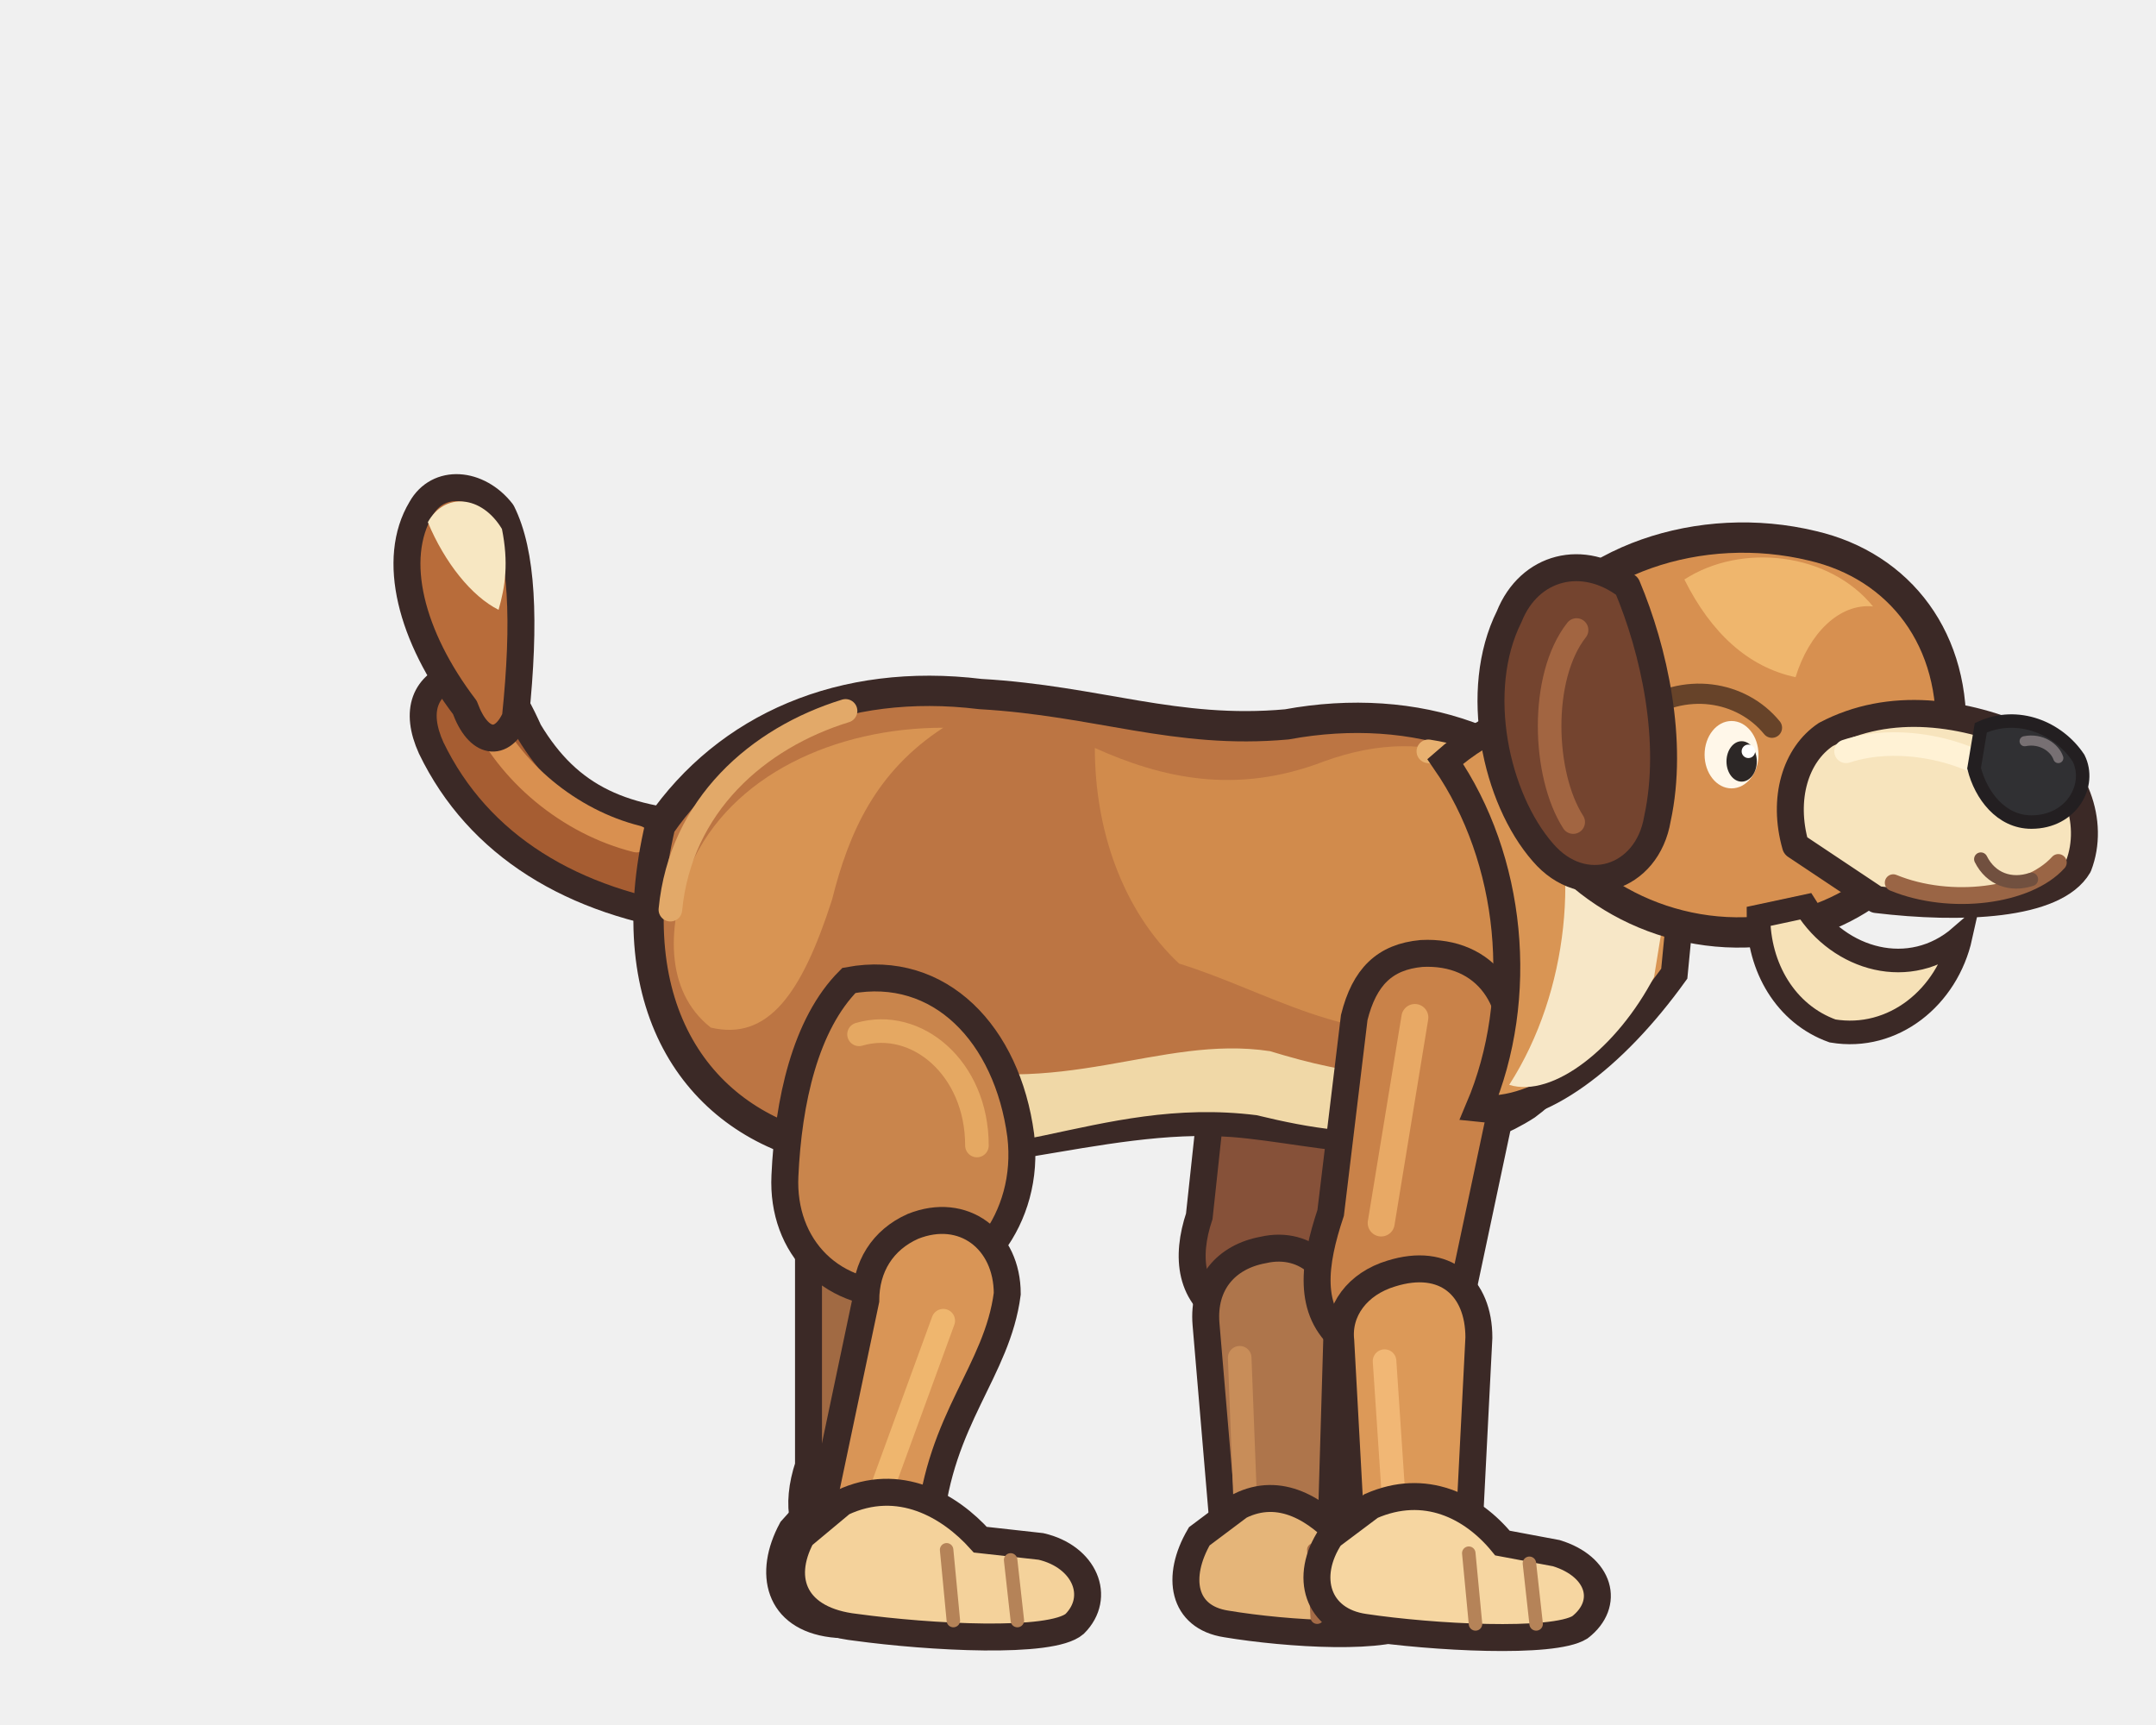
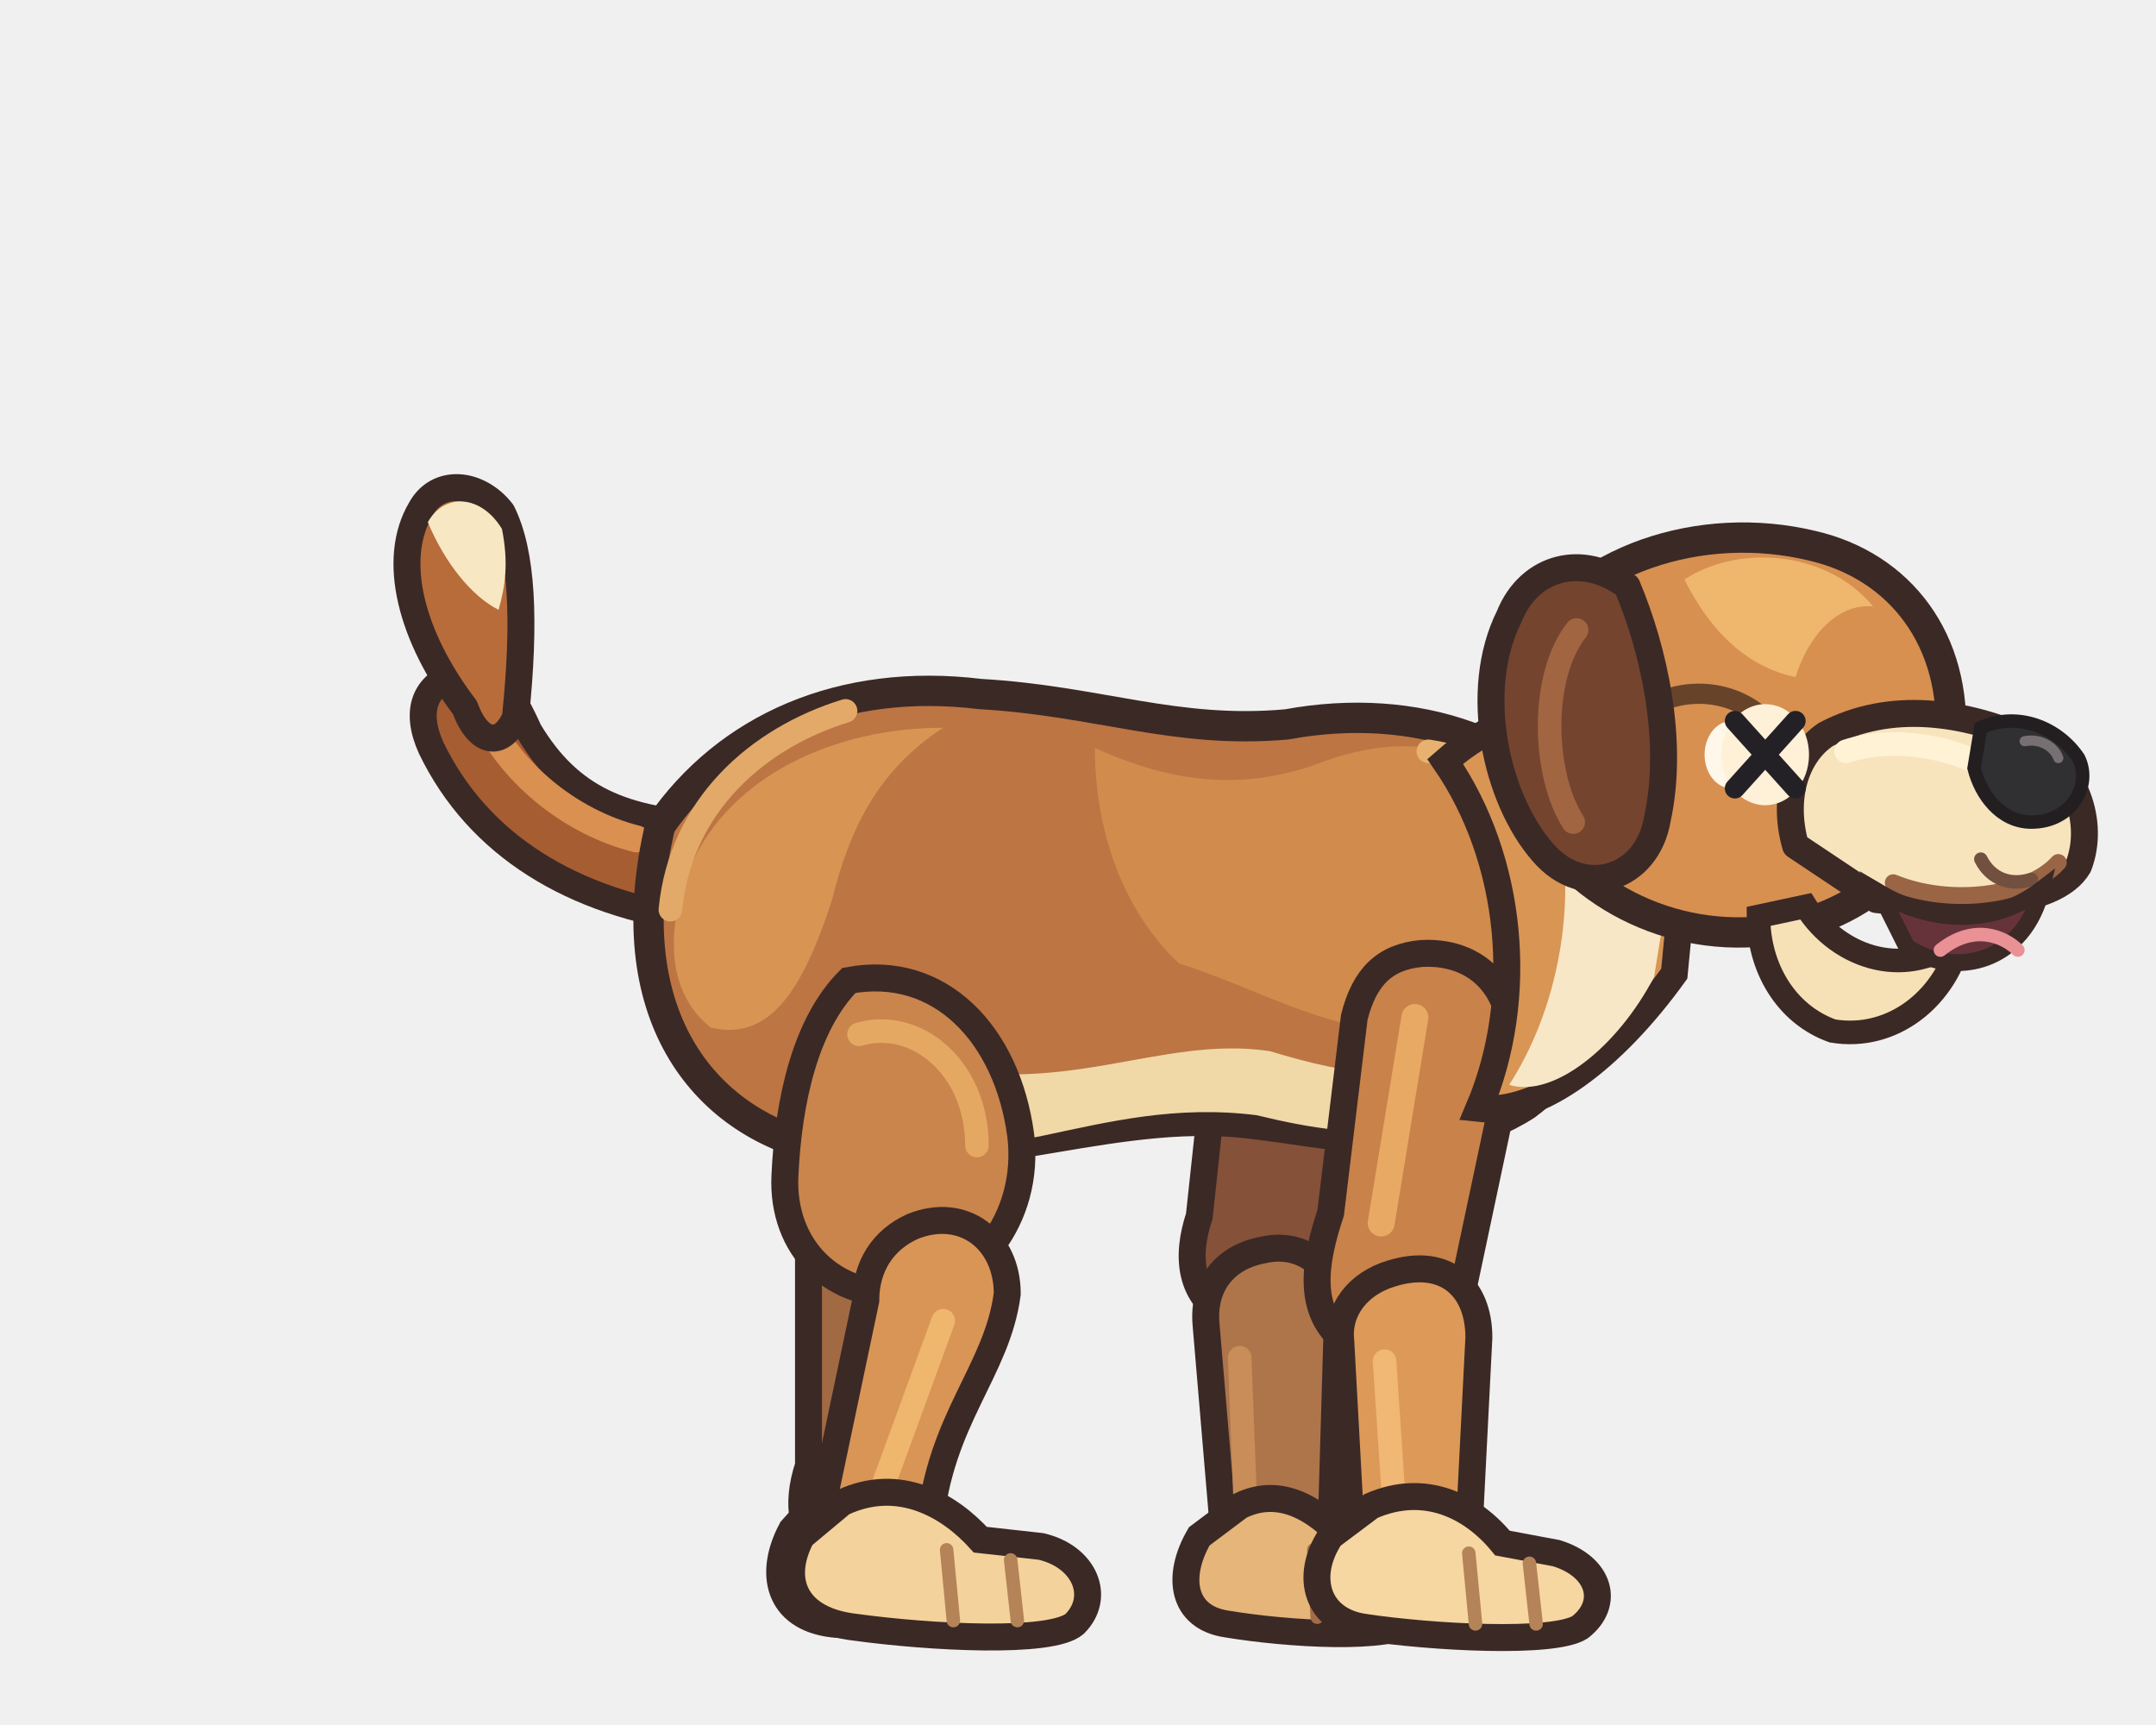
<svg xmlns="http://www.w3.org/2000/svg" width="640mm" height="512mm" viewBox="0 0 640 512" data-character-design="companion-dog-side-v1">
  <g id="companion-dog-side">
    <g id="tail-base" data-rig-part="tail_base" data-rig-bone="tail_base" data-rig-z="1">
      <path d="M207 273 C170 268 142 251 128 222 C123 211 126 203 136 200 C147 197 152 206 157 217 C169 237 185 244 213 245 Z" fill="#a65d32" stroke="#3b2926" stroke-width="8" stroke-linejoin="round" />
      <path d="M189 249 C169 244 151 229 143 211" fill="none" stroke="#d99050" stroke-width="8" stroke-linecap="round" />
    </g>
    <g id="tail-tip" data-rig-part="tail_tip" data-rig-bone="tail_tip" data-rig-z="2">
      <path d="M138 210 C122 189 116 166 125 151 C130 142 142 143 149 152 C155 164 156 184 153 213 C149 222 142 221 138 210 Z" fill="#b86c3a" stroke="#3b2926" stroke-width="8" stroke-linejoin="round" />
      <path d="M127 155 C132 146 143 147 149 157 C151 167 150 174 148 181 C140 177 132 167 127 155 Z" fill="#f7e7c2" />
    </g>
    <g id="far-hind-upper" data-rig-part="far_hind_upper" data-rig-bone="far_hind_upper" data-rig-z="5">
      <path d="M264 294 C276 306 282 327 280 348 C279 364 267 377 252 376 C238 373 232 360 235 345 L237 312 Z" fill="#87543a" stroke="#3b2926" stroke-width="8" />
    </g>
    <g id="far-hind-lower" data-rig-part="far_hind_lower" data-rig-bone="far_hind_lower" data-rig-z="6">
      <path d="M257 354 C267 351 278 359 280 371 L269 448 C267 460 255 467 246 461 C238 457 236 447 240 435 L240 371 C240 362 247 355 257 354 Z" fill="#a16a43" stroke="#3b2926" stroke-width="8" />
    </g>
    <g id="far-hind-paw" data-rig-part="far_hind_paw" data-rig-bone="far_hind_paw" data-rig-z="7">
      <path d="M244 444 C257 437 268 443 275 453 L291 458 C301 461 305 472 299 480 C291 486 267 484 247 482 C231 480 228 467 235 454 Z" fill="#e9bd7f" stroke="#3b2926" stroke-width="8" />
      <path d="M271 460 L273 479 M286 464 L289 479" fill="none" stroke="#a66a44" stroke-width="4" stroke-linecap="round" />
    </g>
    <g id="far-fore-upper" data-rig-part="far_fore_upper" data-rig-bone="far_fore_upper" data-rig-z="8">
      <path d="M389 282 C401 284 408 295 407 311 L396 374 C393 391 377 399 365 391 C353 385 352 373 356 361 L363 296 Z" fill="#865139" stroke="#3b2926" stroke-width="8" />
    </g>
    <g id="far-fore-lower" data-rig-part="far_fore_lower" data-rig-bone="far_fore_lower" data-rig-z="9">
      <path d="M375 371 C388 368 398 378 397 391 L395 459 C394 471 385 477 374 475 C363 473 360 464 363 452 L358 393 C357 381 364 373 375 371 Z" fill="#ae754b" stroke="#3b2926" stroke-width="8" />
      <path d="M368 403 L370 455" stroke="#c88d59" stroke-width="7" stroke-linecap="round" />
    </g>
    <g id="far-fore-paw" data-rig-part="far_fore_paw" data-rig-bone="far_fore_paw" data-rig-z="10">
      <path d="M368 447 C380 441 391 448 399 457 L411 459 C421 461 427 472 420 481 C413 487 382 485 364 482 C351 480 349 468 356 456 Z" fill="#e5b579" stroke="#3b2926" stroke-width="8" />
      <path d="M390 460 L391 480 M404 463 L406 480" fill="none" stroke="#a46b47" stroke-width="4" stroke-linecap="round" />
    </g>
    <g id="body" data-rig-part="body" data-rig-bone="body" data-rig-z="20">
      <path d="M196 245 C216 216 250 201 291 206 C326 208 349 218 382 215 C420 208 457 220 474 250 C486 273 475 312 453 328 C425 346 392 335 366 333 C326 330 285 349 244 341 C208 333 183 300 196 245 Z" fill="#bc7543" stroke="#3b2926" stroke-width="9" stroke-linejoin="round" />
      <path d="M205 257 C217 230 248 216 280 216 C260 229 252 247 247 267 C238 295 228 309 211 305 C197 294 198 274 205 257 Z" fill="#d89453" />
      <path d="M325 222 C345 231 367 236 393 226 C426 214 451 227 464 252 C465 277 452 293 431 305 C401 311 376 294 350 286 C333 270 325 246 325 222 Z" fill="#d18b4c" />
      <path d="M271 315 C315 327 344 307 377 312 C400 319 425 324 449 309 C431 340 406 339 373 331 C325 325 293 351 253 337 Z" fill="#f0d8a7" />
      <path d="M199 270 C202 239 225 219 251 211" fill="none" stroke="#e2a969" stroke-width="7" stroke-linecap="round" />
      <path d="M424 223 C450 227 470 245 476 268" fill="none" stroke="#e8b170" stroke-width="7" stroke-linecap="round" />
    </g>
    <g id="near-hind-upper" data-rig-part="near_hind_upper" data-rig-bone="near_hind_upper" data-rig-z="30">
      <path d="M252 291 C279 286 299 307 303 337 C306 362 289 382 270 384 C247 386 232 370 233 349 C234 327 239 304 252 291 Z" fill="#c9854c" stroke="#3b2926" stroke-width="8" />
      <path d="M255 307 C272 302 290 317 290 340" fill="none" stroke="#e5a862" stroke-width="7" stroke-linecap="round" />
    </g>
    <g id="near-hind-lower" data-rig-part="near_hind_lower" data-rig-bone="near_hind_lower" data-rig-z="31">
      <path d="M271 364 C286 358 299 368 299 384 C296 407 279 421 276 453 C275 466 266 474 254 470 C242 466 240 455 245 443 L257 386 C257 376 262 368 271 364 Z" fill="#d99556" stroke="#3b2926" stroke-width="8" />
      <path d="M280 392 L261 444" fill="none" stroke="#efb66e" stroke-width="7" stroke-linecap="round" />
    </g>
    <g id="near-hind-paw" data-rig-part="near_hind_paw" data-rig-bone="near_hind_paw" data-rig-z="32">
      <path d="M250 446 C267 438 282 447 291 457 L309 459 C322 462 327 474 319 482 C312 488 276 486 254 483 C236 481 231 469 238 456 Z" fill="#f4d29b" stroke="#3b2926" stroke-width="8" />
      <path d="M281 460 L283 481 M300 463 L302 481" fill="none" stroke="#b58358" stroke-width="4" stroke-linecap="round" />
    </g>
    <g id="near-fore-upper" data-rig-part="near_fore_upper" data-rig-bone="near_fore_upper" data-rig-z="33">
      <path d="M422 283 C441 282 452 297 448 318 L434 384 C431 400 413 408 399 398 C388 389 390 375 395 360 L402 302 C405 290 411 284 422 283 Z" fill="#c98249" stroke="#3b2926" stroke-width="8" />
      <path d="M420 302 L410 363" fill="none" stroke="#e8a965" stroke-width="8" stroke-linecap="round" />
    </g>
    <g id="near-fore-lower" data-rig-part="near_fore_lower" data-rig-bone="near_fore_lower" data-rig-z="34">
      <path d="M413 378 C429 373 439 382 439 397 L436 456 C436 470 428 478 414 476 C402 475 397 466 401 453 L398 398 C397 389 403 381 413 378 Z" fill="#dc9958" stroke="#3b2926" stroke-width="8" />
      <path d="M411 404 L414 449" fill="none" stroke="#f1b775" stroke-width="7" stroke-linecap="round" />
    </g>
    <g id="near-fore-paw" data-rig-part="near_fore_paw" data-rig-bone="near_fore_paw" data-rig-z="35">
      <path d="M407 447 C423 440 437 447 446 458 L462 461 C475 465 478 476 469 483 C461 488 425 486 405 483 C391 481 387 468 395 456 Z" fill="#f6d6a1" stroke="#3b2926" stroke-width="8" />
      <path d="M436 461 L438 482 M454 464 L456 482" fill="none" stroke="#b58358" stroke-width="4" stroke-linecap="round" />
    </g>
    <g id="neck" data-rig-part="neck" data-rig-bone="body" data-rig-z="38">
      <path d="M429 226 C454 204 483 207 503 227 L497 289 C479 314 457 331 439 329 C453 296 449 255 429 226 Z" fill="#d99554" stroke="#3b2926" stroke-width="8" />
      <path d="M459 230 C473 229 488 237 497 253 L491 290 C480 311 461 326 448 322 C466 294 469 256 459 230 Z" fill="#f7e7c7" />
      <path d="M445 218 C463 211 481 215 494 224 L496 240 C481 229 465 227 453 235 Z" fill="#447f81" stroke="#26494d" stroke-width="5" />
      <circle cx="475" cy="240" r="9" fill="#edc74e" stroke="#73592f" stroke-width="4" />
    </g>
    <g id="head" data-rig-part="head" data-rig-bone="head" data-rig-z="40">
      <path d="M453 193 C468 166 505 154 538 162 C564 168 581 190 579 220 C577 246 562 266 536 274 C504 283 473 269 458 247 C448 231 445 207 453 193 Z" fill="#d79050" stroke="#3b2926" stroke-width="9" stroke-linejoin="round" />
      <path d="M500 172 C517 161 543 164 556 180 C546 179 537 188 533 201 C519 198 508 188 500 172 Z" fill="#efb66d" />
      <path d="M542 218 C561 208 583 211 603 220 C616 228 622 244 617 257 C610 269 582 270 557 267 L533 251 C529 237 533 224 542 218 Z" fill="#f7e4bd" stroke="#3b2926" stroke-width="8" stroke-linejoin="round" />
      <path d="M548 223 C563 218 584 222 596 232" fill="none" stroke="#fff2d5" stroke-width="7" stroke-linecap="round" />
      <path d="M562 262 C579 269 602 266 611 256" fill="none" stroke="#9a6545" stroke-width="5" stroke-linecap="round" />
      <path d="M536 269 C546 285 567 291 582 278 C578 296 562 309 544 306 C530 301 522 287 522 272 Z" fill="#f6e1b7" stroke="#3b2926" stroke-width="7" />
      <path d="M486 212 C500 202 517 205 526 216" fill="none" stroke="#674329" stroke-width="6" stroke-linecap="round" />
+       <path d="M588 216 C599 211 611 216 617 225 C621 233 615 244 603 244 C594 244 588 236 586 228 Z" fill="#303033" stroke="#231f21" stroke-width="4" />
+       <path d="M601 220 C606 219 610 222 611 225" fill="none" stroke="#777073" stroke-width="3" stroke-linecap="round" />
+       <path d="M588 255 C591 261 597 263 603 261" fill="none" stroke="#71503f" stroke-width="4" stroke-linecap="round" />
+     </g>
+     <g id="eye-open" data-rig-part="eye_open" data-rig-bone="head" data-rig-z="41">
      <ellipse cx="514" cy="224" rx="8" ry="10" fill="#fff7e9" />
      <ellipse cx="517" cy="226" rx="4.5" ry="6" fill="#2c2726" />
      <circle cx="519" cy="223" r="2" fill="#ffffff" />
-       <path d="M588 216 C599 211 611 216 617 225 C621 233 615 244 603 244 C594 244 588 236 586 228 Z" fill="#303033" stroke="#231f21" stroke-width="4" />
-       <path d="M601 220 C606 219 610 222 611 225" fill="none" stroke="#777073" stroke-width="3" stroke-linecap="round" />
-       <path d="M588 255 C591 261 597 263 603 261" fill="none" stroke="#71503f" stroke-width="4" stroke-linecap="round" />
+     </g>
+     <g id="eye-x" data-rig-part="eye_x" data-rig-bone="head" data-rig-z="41">
+       <ellipse cx="524" cy="224" rx="13" ry="15" fill="#fff0d8" />
+       <path d="M515 214 L533 234 M533 214 L515 234" fill="none" stroke="#242126" stroke-width="6" stroke-linecap="round" />
+     </g>
+     <g id="bark-mouth" data-rig-part="bark_mouth" data-rig-bone="head" data-rig-z="41">
+       <path d="M558 265 C575 275 593 274 606 264 C601 285 581 291 566 281 Z" fill="#67333a" stroke="#3b2926" stroke-width="5" />
+       <path d="M576 282 C586 274 595 278 599 282" fill="none" stroke="#e99195" stroke-width="4" stroke-linecap="round" />
    </g>
    <g id="ear" data-rig-part="ear" data-rig-bone="ear" data-rig-z="42">
      <path d="M483 174 C470 164 454 168 448 183 C437 205 444 237 458 253 C470 267 489 261 492 243 C497 220 491 193 483 174 Z" fill="#74442f" stroke="#3b2926" stroke-width="8" stroke-linejoin="round" />
      <path d="M468 187 C457 201 458 230 467 244" fill="none" stroke="#a26541" stroke-width="7" stroke-linecap="round" />
    </g>
  </g>
</svg>
